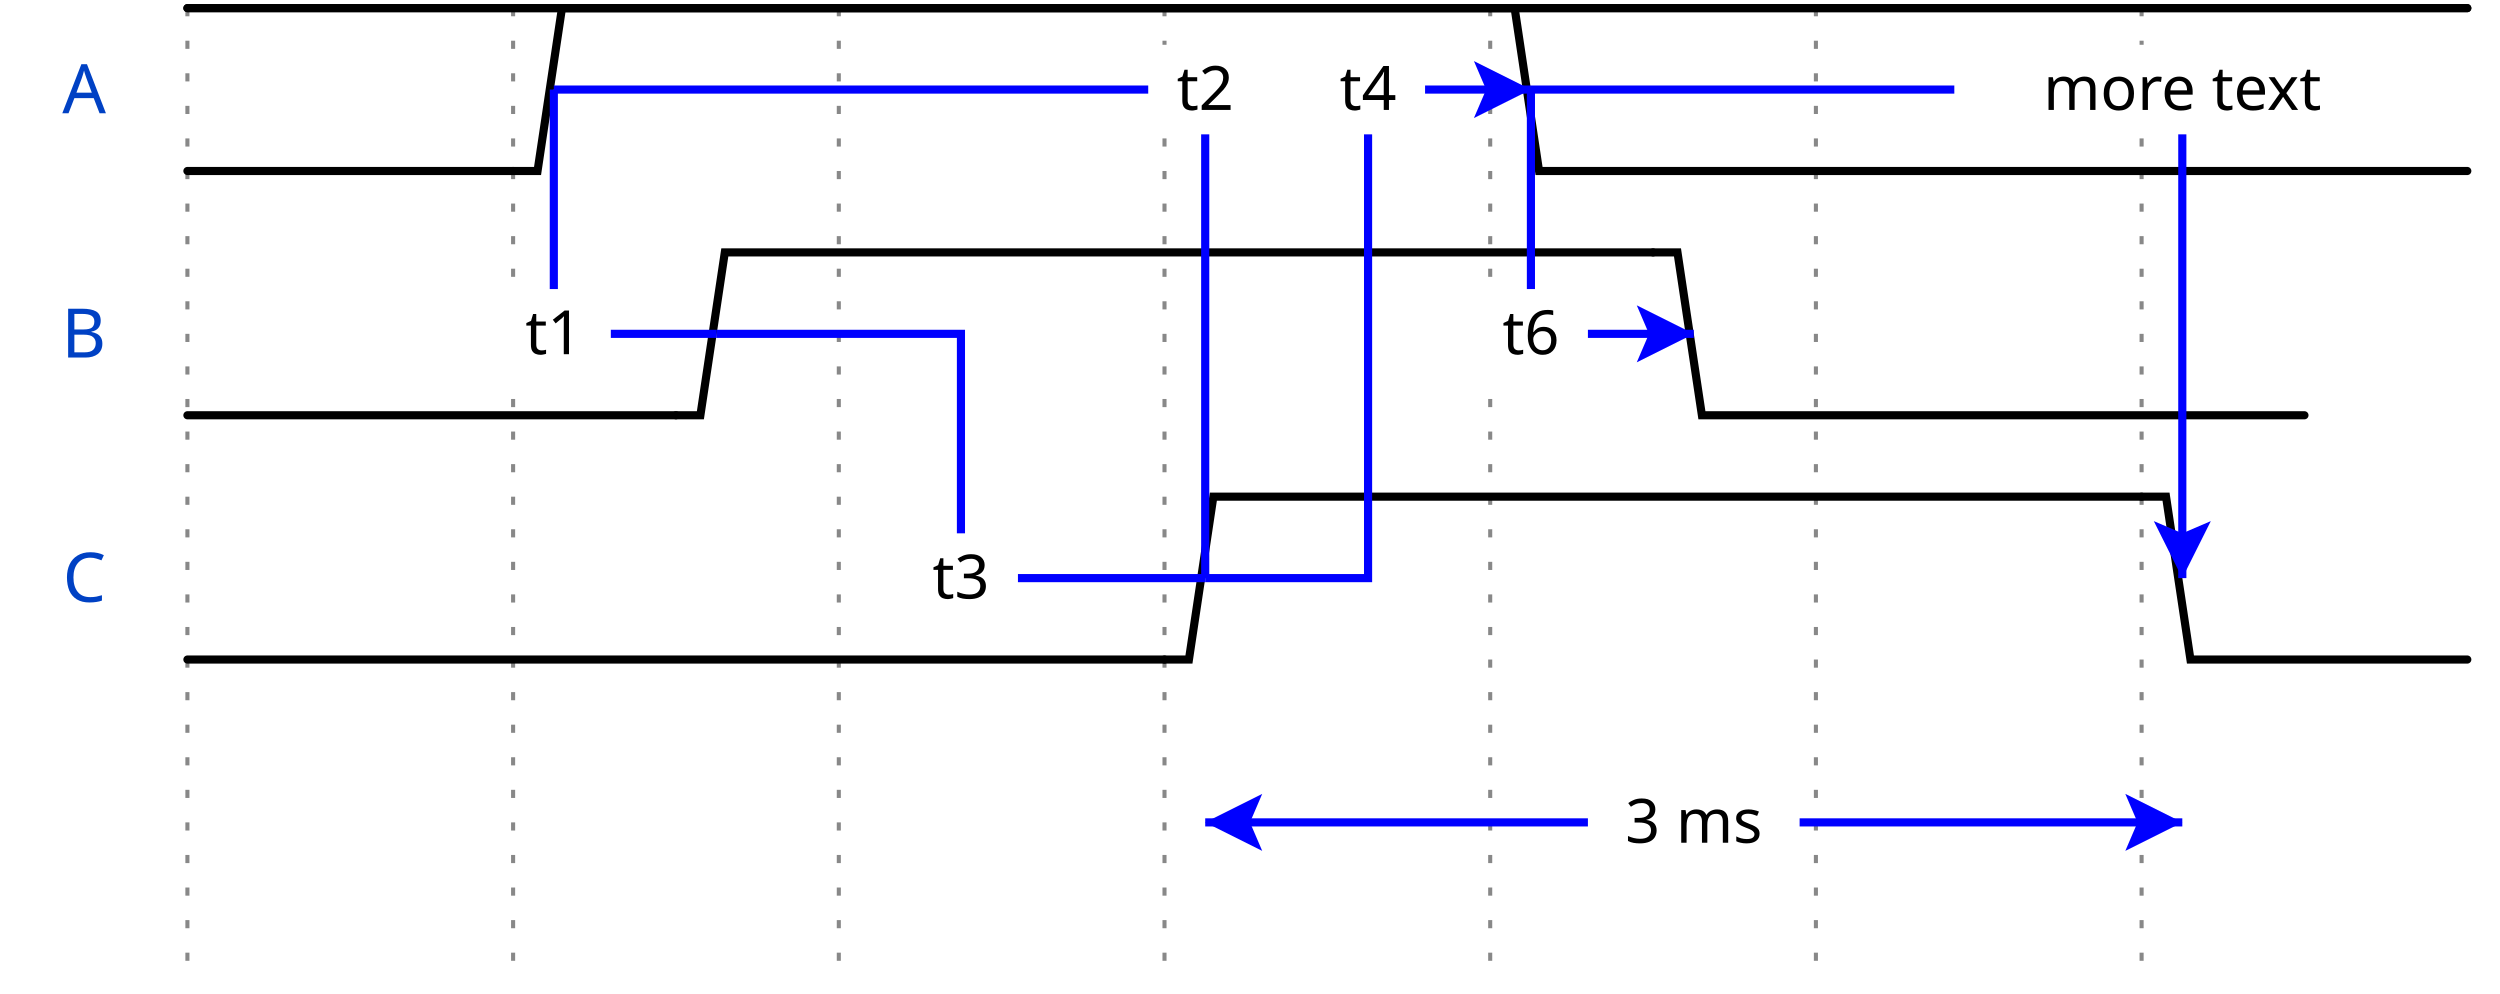
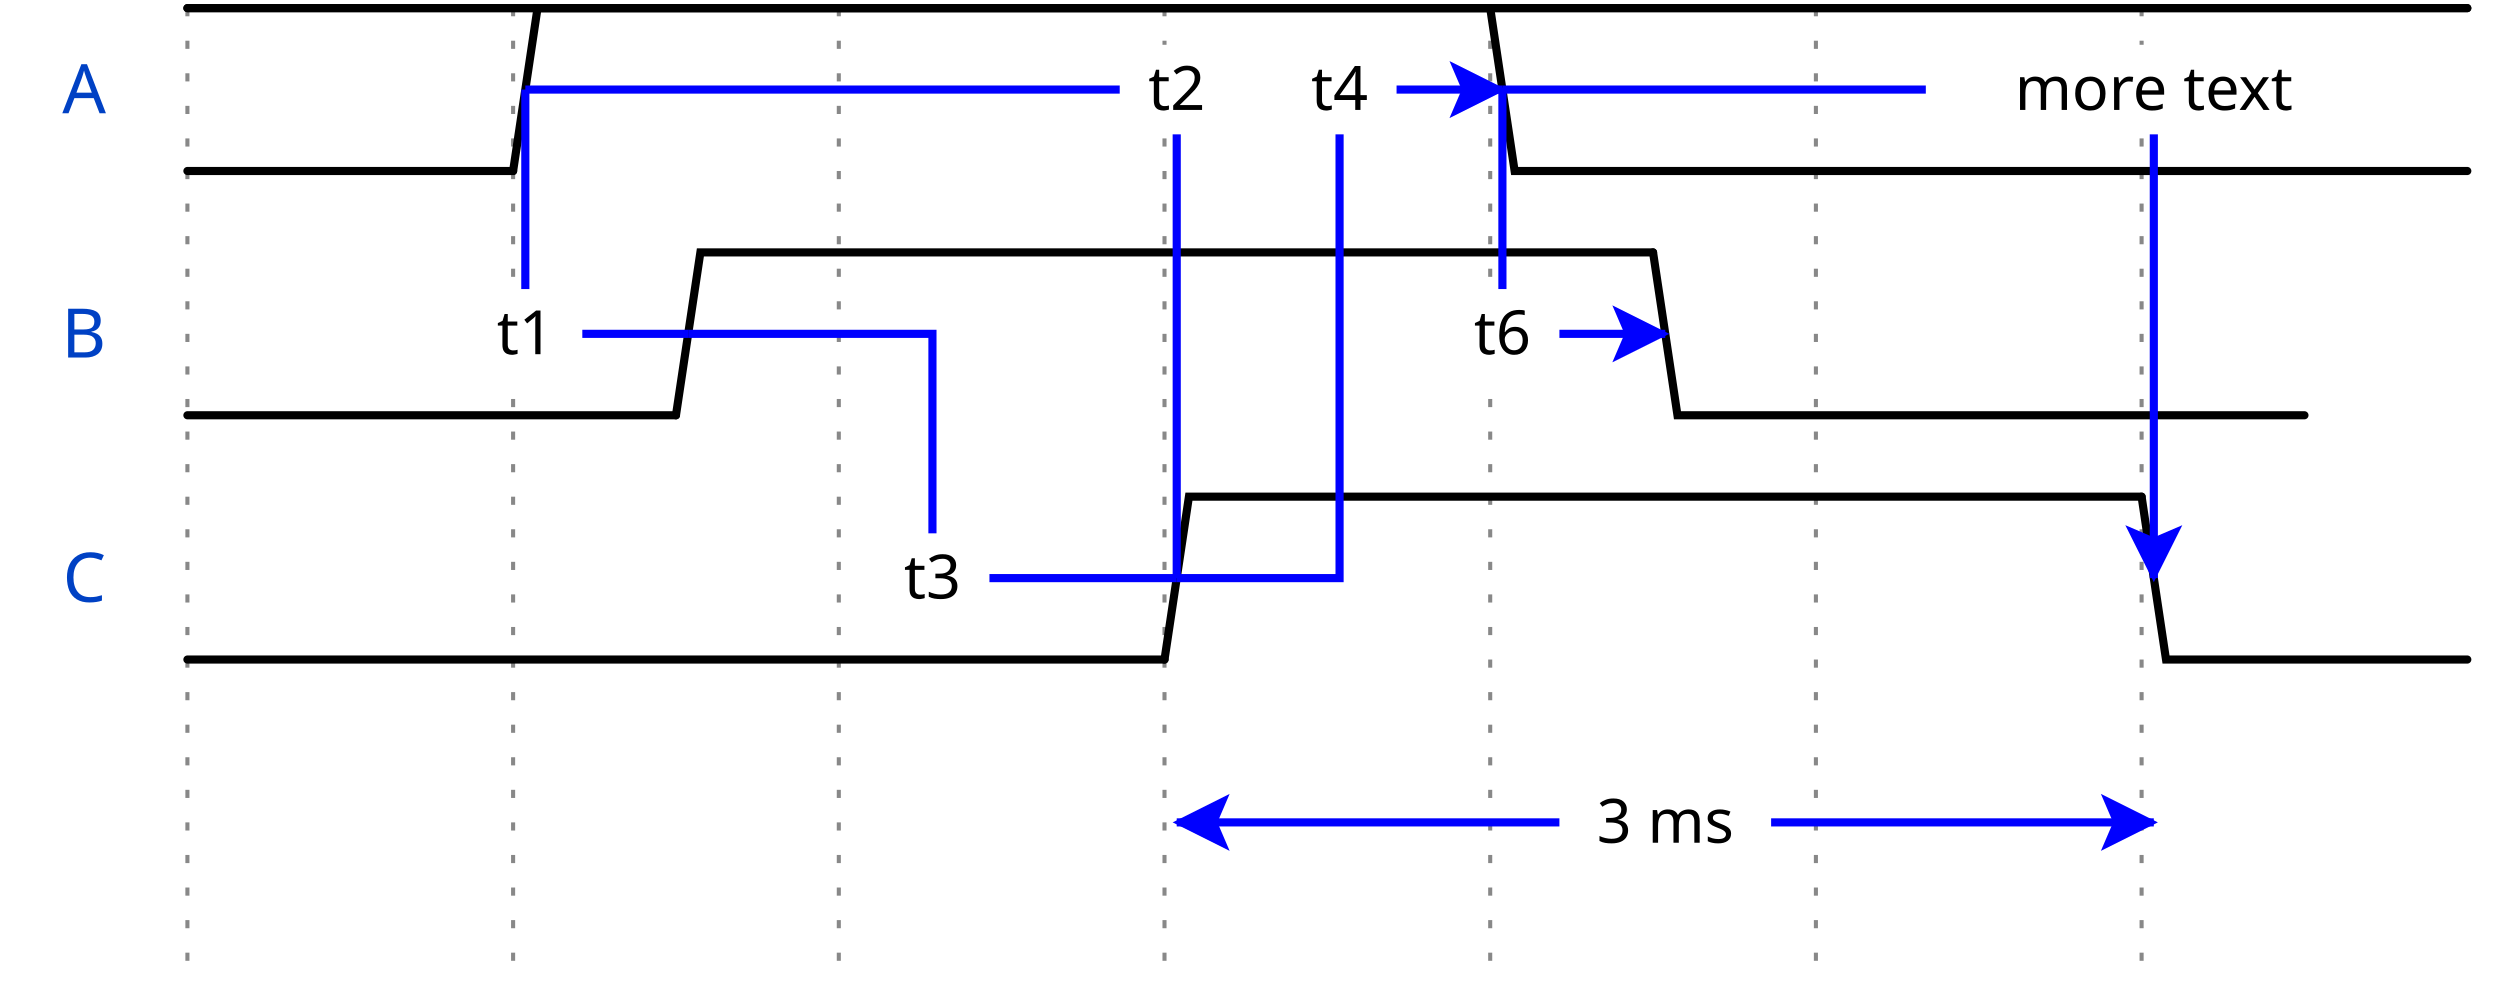
<svg xmlns="http://www.w3.org/2000/svg" width="302" height="120.0" viewBox="-1 -1 303 122.0">
  <style>
.title {fill: rgba(0, 65, 196, 255);font-weight: 500;font-size: 0.700em;font-family: Fira Mono;text-align: right;text-anchor: end;dominant-baseline: middle;alignment-baseline: central;}
.text {fill: rgba(0, 0, 0, 255);font-size: 0.900em;font-style: normal;font-variant: normal;font-weight: 500;font-stretch: normal;text-align: center;font-family: Fira Mono;}
.attr {fill: rgba(0, 0, 0, 255);font-size: 9.000px;font-style: normal;font-variant: normal;font-weight: 200;font-stretch: normal;text-align: center;font-family: Fira Mono;text-anchor: middle;dominant-baseline: middle;alignment-baseline: central;}
.path {fill: none;stroke: rgba(0, 0, 0, 255);stroke-width: 1;stroke-linecap: round;stroke-linejoin: miter;stroke-miterlimit: 4;stroke-dasharray: none;}
.stripe {fill: none;stroke: rgba(0, 0, 0, 255);stroke-width: 0.5;stroke-linecap: round;stroke-linejoin: miter;stroke-miterlimit: 4;stroke-dasharray: none;}
.data {fill: rgba(0, 0, 0, 255);font-size: 0.600em;font-style: normal;font-variant: normal;font-weight: 500;font-stretch: normal;text-align: center;font-family: Fira Mono;text-anchor: middle;dominant-baseline: middle;alignment-baseline: central;}
.arrow {fill: rgba(0, 0, 0, 255);stroke: none;}
.hide {fill: rgba(255, 255, 255, 255);stroke: rgba(255, 255, 255, 255);stroke-width: 2;}
.hatch {fill: url(#diagonalHatch);}
.s2-polygon {fill: rgba(0, 0, 0, 0);stroke: none;}
.s3-polygon {fill: rgba(255, 255, 176, 255);stroke: none;}
.s4-polygon {fill: rgba(255, 224, 185, 255);stroke: none;}
.s5-polygon {fill: rgba(185, 224, 255, 255);stroke: none;}
.tick {stroke: rgba(136, 136, 136, 255);stroke-width: 0.5;stroke-dasharray: 1, 3;}
.big_gap {stroke: rgba(136, 136, 136, 255);stroke-width: 0.5;stroke-dasharray: none;}
.edge {fill: none;stroke: rgba(0, 0, 255, 255);stroke-width: 1;}
.edge-arrow {fill: rgba(0, 0, 255, 255);stroke: none;overflow: visible;}
.edge-text {font-family: Fira Mono;font-size: 0.625em;fill: rgba(0, 0, 0, 255);filter: #solid;transform: translate(0, 2.5px);text-anchor: middle;}
.edge-background {fill: rgba(255, 255, 255, 255);stroke: rgba(255, 255, 255, 255);stroke-width: 2;}
.border {stroke-width: 1.25;stroke: rgba(0, 0, 0, 255);}
.h1 {fill: rgba(0, 0, 0, 255);font-size: 15.258px;font-weight: bold;font-family: Fira Mono;text-align: left;dominant-baseline: middle;}
.h2 {fill: rgba(0, 0, 0, 255);font-size: 12.208px;font-weight: bold;font-family: Fira Mono;text-align: left;dominant-baseline: middle;}
.h3 {fill: rgba(0, 0, 0, 255);font-size: 9.767px;font-weight: bold;font-family: Fira Mono;text-align: left;dominant-baseline: middle;}
.h4 {fill: rgba(0, 0, 0, 255);font-size: 7.817px;font-weight: bold;font-family: Fira Mono;text-align: left;dominant-baseline: middle;}
.h5 {fill: rgba(0, 0, 0, 255);font-size: 6.250px;font-weight: bold;font-family: Fira Mono;text-align: left;dominant-baseline: middle;}
.h6 {fill: rgba(0, 0, 0, 255);font-size: 5.000px;font-weight: bold;font-family: Fira Mono;text-align: left;dominant-baseline: middle;}
.reg-data {fill: rgba(0, 0, 0, 255);font-size: 0.800em;font-style: normal;font-variant: normal;font-weight: 500;font-stretch: normal;text-align: center;font-family: Fira Mono;text-anchor: middle;dominant-baseline: middle;alignment-baseline: central;}
.reg-pos {fill: rgba(0, 0, 0, 255);font-size: 0.600em;font-style: normal;font-variant: normal;font-weight: 500;font-stretch: normal;text-align: center;font-family: Fira Mono;text-anchor: middle;dominant-baseline: middle;alignment-baseline: central;}</style>
  <defs>
    <pattern id="diagonalHatch" width="5" height="5" patternTransform="rotate(45 0 0)" patternUnits="userSpaceOnUse">
      <line x1="0" y1="0" x2="0" y2="5" style="stroke:black; stroke-width:1" />
    </pattern>
    <marker id="arrow" viewBox="0 0 10 10" refX="10" refY="5" markerWidth="7" markerHeight="7" markerUnits="userSpaceOnUse" orient="auto-start-reverse" style="fill:#00F;">
      <path d="M 0 0 L 10 5 L 0 10 z" />
    </marker>
    <filter x="0" y="0" width="1" height="1" id="solid">
      <feFlood flood-color="white" />
      <feComposite in="SourceGraphic" />
    </filter>
  </defs>
  <g id="a">
    <g id="ticks_14" transform="translate(20, 0)">
      <path d="M0,0 L0,120.0" class="tick" style="fill: none;" />
      <path d="M40,0 L40,120.0" class="tick" style="fill: none;" />
      <path d="M80,0 L80,120.0" class="tick" style="fill: none;" />
      <path d="M120,0 L120,120.0" class="tick" style="fill: none;" />
      <path d="M160,0 L160,120.0" class="tick" style="fill: none;" />
      <path d="M200,0 L200,120.0" class="tick" style="fill: none;" />
      <path d="M240,0 L240,120.0" class="tick" style="fill: none;" />
    </g>
    <g id="A" transform="translate(20, 0)">
      <text x="-10" y="10" class="title" style="stroke: none;">A</text>
      <g data-symbol="0" transform="translate(0, 0)" class="s2">
-         <path d="M0,20 L3,20 L6,20 L40,20" class="path" style="fill: none;" />
+         <path d="M0,20 L1.5,20 L3,20 L40,20" class="path" style="fill: none;" />
      </g>
      <g data-symbol="1" transform="translate(40, 0)" class="s2">
-         <path d="M0,20 L3,20 L6,0 L120,0" class="path" style="fill: none;" />
+         <path d="M0,20 L1.5,10.0 L3,0 L120,0" class="path" style="fill: none;" />
      </g>
      <g data-symbol="0" transform="translate(160, 0)" class="s2">
-         <path d="M0,0 L3,0 L6,20 L120,20" class="path" style="fill: none;" />
+         <path d="M0,0 L1.5,10.0 L3,20 L120,20" class="path" style="fill: none;" />
      </g>
    </g>
    <g id="B" transform="translate(20, 30.0)">
      <text x="-10" y="10" class="title" style="stroke: none;">B</text>
      <g data-symbol="0" transform="translate(0, 0)" class="s2">
-         <path d="M0,20 L3,20 L6,20 L60.0,20" class="path" style="fill: none;" />
+         <path d="M0,20 L1.5,20 L3,20 L60.0,20" class="path" style="fill: none;" />
      </g>
      <g data-symbol="1" transform="translate(60.0, 0)" class="s2">
-         <path d="M0,20 L3,20 L6,0 L120,0" class="path" style="fill: none;" />
+         <path d="M0,20 L1.5,10.0 L3,0 L120,0" class="path" style="fill: none;" />
      </g>
      <g data-symbol="0" transform="translate(180.0, 0)" class="s2">
-         <path d="M0,0 L3,0 L6,20 L80,20" class="path" style="fill: none;" />
+         <path d="M0,0 L1.5,10.0 L3,20 L80,20" class="path" style="fill: none;" />
      </g>
    </g>
    <g id="C" transform="translate(20, 60.0)">
      <text x="-10" y="10" class="title" style="stroke: none;">C</text>
      <g data-symbol="0" transform="translate(0, 0)" class="s2">
-         <path d="M0,20 L3,20 L6,20 L120,20" class="path" style="fill: none;" />
+         <path d="M0,20 L1.5,20 L3,20 L120,20" class="path" style="fill: none;" />
      </g>
      <g data-symbol="1" transform="translate(120, 0)" class="s2">
-         <path d="M0,20 L3,20 L6,0 L120,0" class="path" style="fill: none;" />
+         <path d="M0,20 L1.5,10.0 L3,0 L120,0" class="path" style="fill: none;" />
      </g>
      <g data-symbol="0" transform="translate(240, 0)" class="s2">
-         <path d="M0,0 L3,0 L6,20 L40,20" class="path" style="fill: none;" />
+         <path d="M0,0 L1.5,10.0 L3,20 L40,20" class="path" style="fill: none;" />
      </g>
    </g>
  </g>
-   <path d="M85.0,40.0 L65.0,40.0 65.0,10.0" class="edge" style="fill: none;" />
-   <polygon points="0,0 0,9 12,9 12,0 0,0 " class="edge-background" style="" transform="translate(59.0, 35.5)" />
-   <text x="65" y="40" class="edge-text" style="stroke: none;">t1</text>
-   <path d="M65.0,10.0 L145.0,10.0 145.0,70.0" class="edge" style="fill: none;" />
-   <polygon points="0,0 0,9 12,9 12,0 0,0 " class="edge-background" style="" transform="translate(139.0, 5.5)" />
-   <text x="145" y="10" class="edge-text" style="stroke: none;">t2</text>
-   <path d="M85.0,40.0 L115.0,40.0 115.0,70.0 145.0,70.0" class="edge" style="fill: none;" />
-   <polygon points="0,0 0,9 12,9 12,0 0,0 " class="edge-background" style="" transform="translate(109.0, 65.5)" />
-   <text x="115" y="70" class="edge-text" style="stroke: none;">t3</text>
-   <path d="M145.0,70.0 L165.0,70.0 165.0,10.0 185.0,10.0" class="edge" style="fill: none;" />
-   <path d="M-3.5 -3.5 L0 3.5 L3.5 -3.5 L0 -2 L-3.5 -3.5" transform="translate(181.5, 10.0) rotate(-90.0, 0, 0)" class="edge-arrow" style="" />
-   <polygon points="0,0 0,9 12,9 12,0 0,0 " class="edge-background" style="" transform="translate(159.0, 5.5)" />
-   <text x="165" y="10" class="edge-text" style="stroke: none;">t4</text>
-   <path d="M185.0,10.0 L265.0,10.0 265.0,70.0" class="edge" style="fill: none;" />
-   <path d="M-3.5 -3.5 L0 3.5 L3.5 -3.5 L0 -2 L-3.5 -3.5" transform="translate(265, 66.5) rotate(0, 0, 0)" class="edge-arrow" style="" />
-   <polygon points="0,0 0,9 54,9 54,0 0,0 " class="edge-background" style="" transform="translate(238.0, 5.5)" />
-   <text x="265" y="10" class="edge-text" style="stroke: none;">more text</text>
-   <path d="M185.0,10.0 L185.0,40.0 205.0,40.0" class="edge" style="fill: none;" />
-   <path d="M-3.5 -3.5 L0 3.5 L3.5 -3.5 L0 -2 L-3.5 -3.5" transform="translate(201.5, 40.0) rotate(-90.0, 0, 0)" class="edge-arrow" style="" />
-   <polygon points="0,0 0,9 12,9 12,0 0,0 " class="edge-background" style="" transform="translate(179.0, 35.5)" />
-   <text x="185" y="40" class="edge-text" style="stroke: none;">t6</text>
+   <path d="M81.5,40.0 L61.5,40.0 61.5,10.0" class="edge" style="fill: none;" />
+   <polygon points="0,0 0,9 12,9 12,0 0,0 " class="edge-background" style="" transform="translate(55.5, 35.5)" />
+   <text x="61.5" y="40" class="edge-text" style="stroke: none;">t1</text>
+   <path d="M61.5,10.0 L141.5,10.0 141.5,70.0" class="edge" style="fill: none;" />
+   <polygon points="0,0 0,9 12,9 12,0 0,0 " class="edge-background" style="" transform="translate(135.5, 5.5)" />
+   <text x="141.5" y="10" class="edge-text" style="stroke: none;">t2</text>
+   <path d="M81.5,40.0 L111.5,40.0 111.5,70.0 141.5,70.0" class="edge" style="fill: none;" />
+   <polygon points="0,0 0,9 12,9 12,0 0,0 " class="edge-background" style="" transform="translate(105.5, 65.5)" />
+   <text x="111.5" y="70" class="edge-text" style="stroke: none;">t3</text>
+   <path d="M141.5,70.0 L161.5,70.0 161.5,10.0 181.5,10.0" class="edge" style="fill: none;" />
+   <path d="M-3.5 -3.5 L0 3.5 L3.5 -3.5 L0 -2 L-3.5 -3.5" transform="translate(178.5, 10.0) rotate(-90.0, 0, 0)" class="edge-arrow" style="" />
+   <polygon points="0,0 0,9 12,9 12,0 0,0 " class="edge-background" style="" transform="translate(155.5, 5.5)" />
+   <text x="161.5" y="10" class="edge-text" style="stroke: none;">t4</text>
+   <path d="M181.5,10.0 L261.5,10.0 261.5,70.0" class="edge" style="fill: none;" />
+   <path d="M-3.5 -3.5 L0 3.5 L3.5 -3.5 L0 -2 L-3.5 -3.5" transform="translate(261.5, 67) rotate(0, 0, 0)" class="edge-arrow" style="" />
+   <polygon points="0,0 0,9 54,9 54,0 0,0 " class="edge-background" style="" transform="translate(234.5, 5.5)" />
+   <text x="261.5" y="10" class="edge-text" style="stroke: none;">more text</text>
+   <path d="M181.5,10.0 L181.5,40.0 201.5,40.0" class="edge" style="fill: none;" />
+   <path d="M-3.5 -3.5 L0 3.5 L3.5 -3.5 L0 -2 L-3.5 -3.5" transform="translate(198.5, 40.0) rotate(-90.0, 0, 0)" class="edge-arrow" style="" />
+   <polygon points="0,0 0,9 12,9 12,0 0,0 " class="edge-background" style="" transform="translate(175.5, 35.5)" />
+   <text x="181.5" y="40" class="edge-text" style="stroke: none;">t6</text>
  <path d="M20,0.0 L300,0.0" class="path" style="fill: none;" />
  <path d="M20,0.0 L300,0.0" class="path" style="fill: none;" />
-   <path d="M145.0,100.0 L265.0,100.0" class="edge" style="fill: none;" />
-   <path d="M-3.5 -3.5 L0 3.5 L3.5 -3.5 L0 -2 L-3.5 -3.5" transform="translate(148.5, 100.0) rotate(90.00015, 0, 0)" class="edge-arrow" style="" />
-   <path d="M-3.5 -3.5 L0 3.5 L3.5 -3.5 L0 -2 L-3.5 -3.5" transform="translate(261.5, 100.0) rotate(-90.0, 0, 0)" class="edge-arrow" style="" />
-   <polygon points="0,0 0,9 24,9 24,0 0,0 " class="edge-background" style="" transform="translate(193.0, 95.5)" />
-   <text x="205" y="100" class="edge-text" style="stroke: none;">3 ms</text>
+   <path d="M141.5,100.0 L261.5,100.0" class="edge" style="fill: none;" />
+   <path d="M-3.5 -3.5 L0 3.5 L3.5 -3.5 L0 -2 L-3.5 -3.5" transform="translate(144.5, 100.0) rotate(90.00015, 0, 0)" class="edge-arrow" style="" />
+   <path d="M-3.5 -3.5 L0 3.5 L3.5 -3.5 L0 -2 L-3.5 -3.5" transform="translate(258.5, 100.0) rotate(-90.0, 0, 0)" class="edge-arrow" style="" />
+   <polygon points="0,0 0,9 24,9 24,0 0,0 " class="edge-background" style="" transform="translate(189.5, 95.5)" />
+   <text x="201.5" y="100" class="edge-text" style="stroke: none;">3 ms</text>
</svg>
